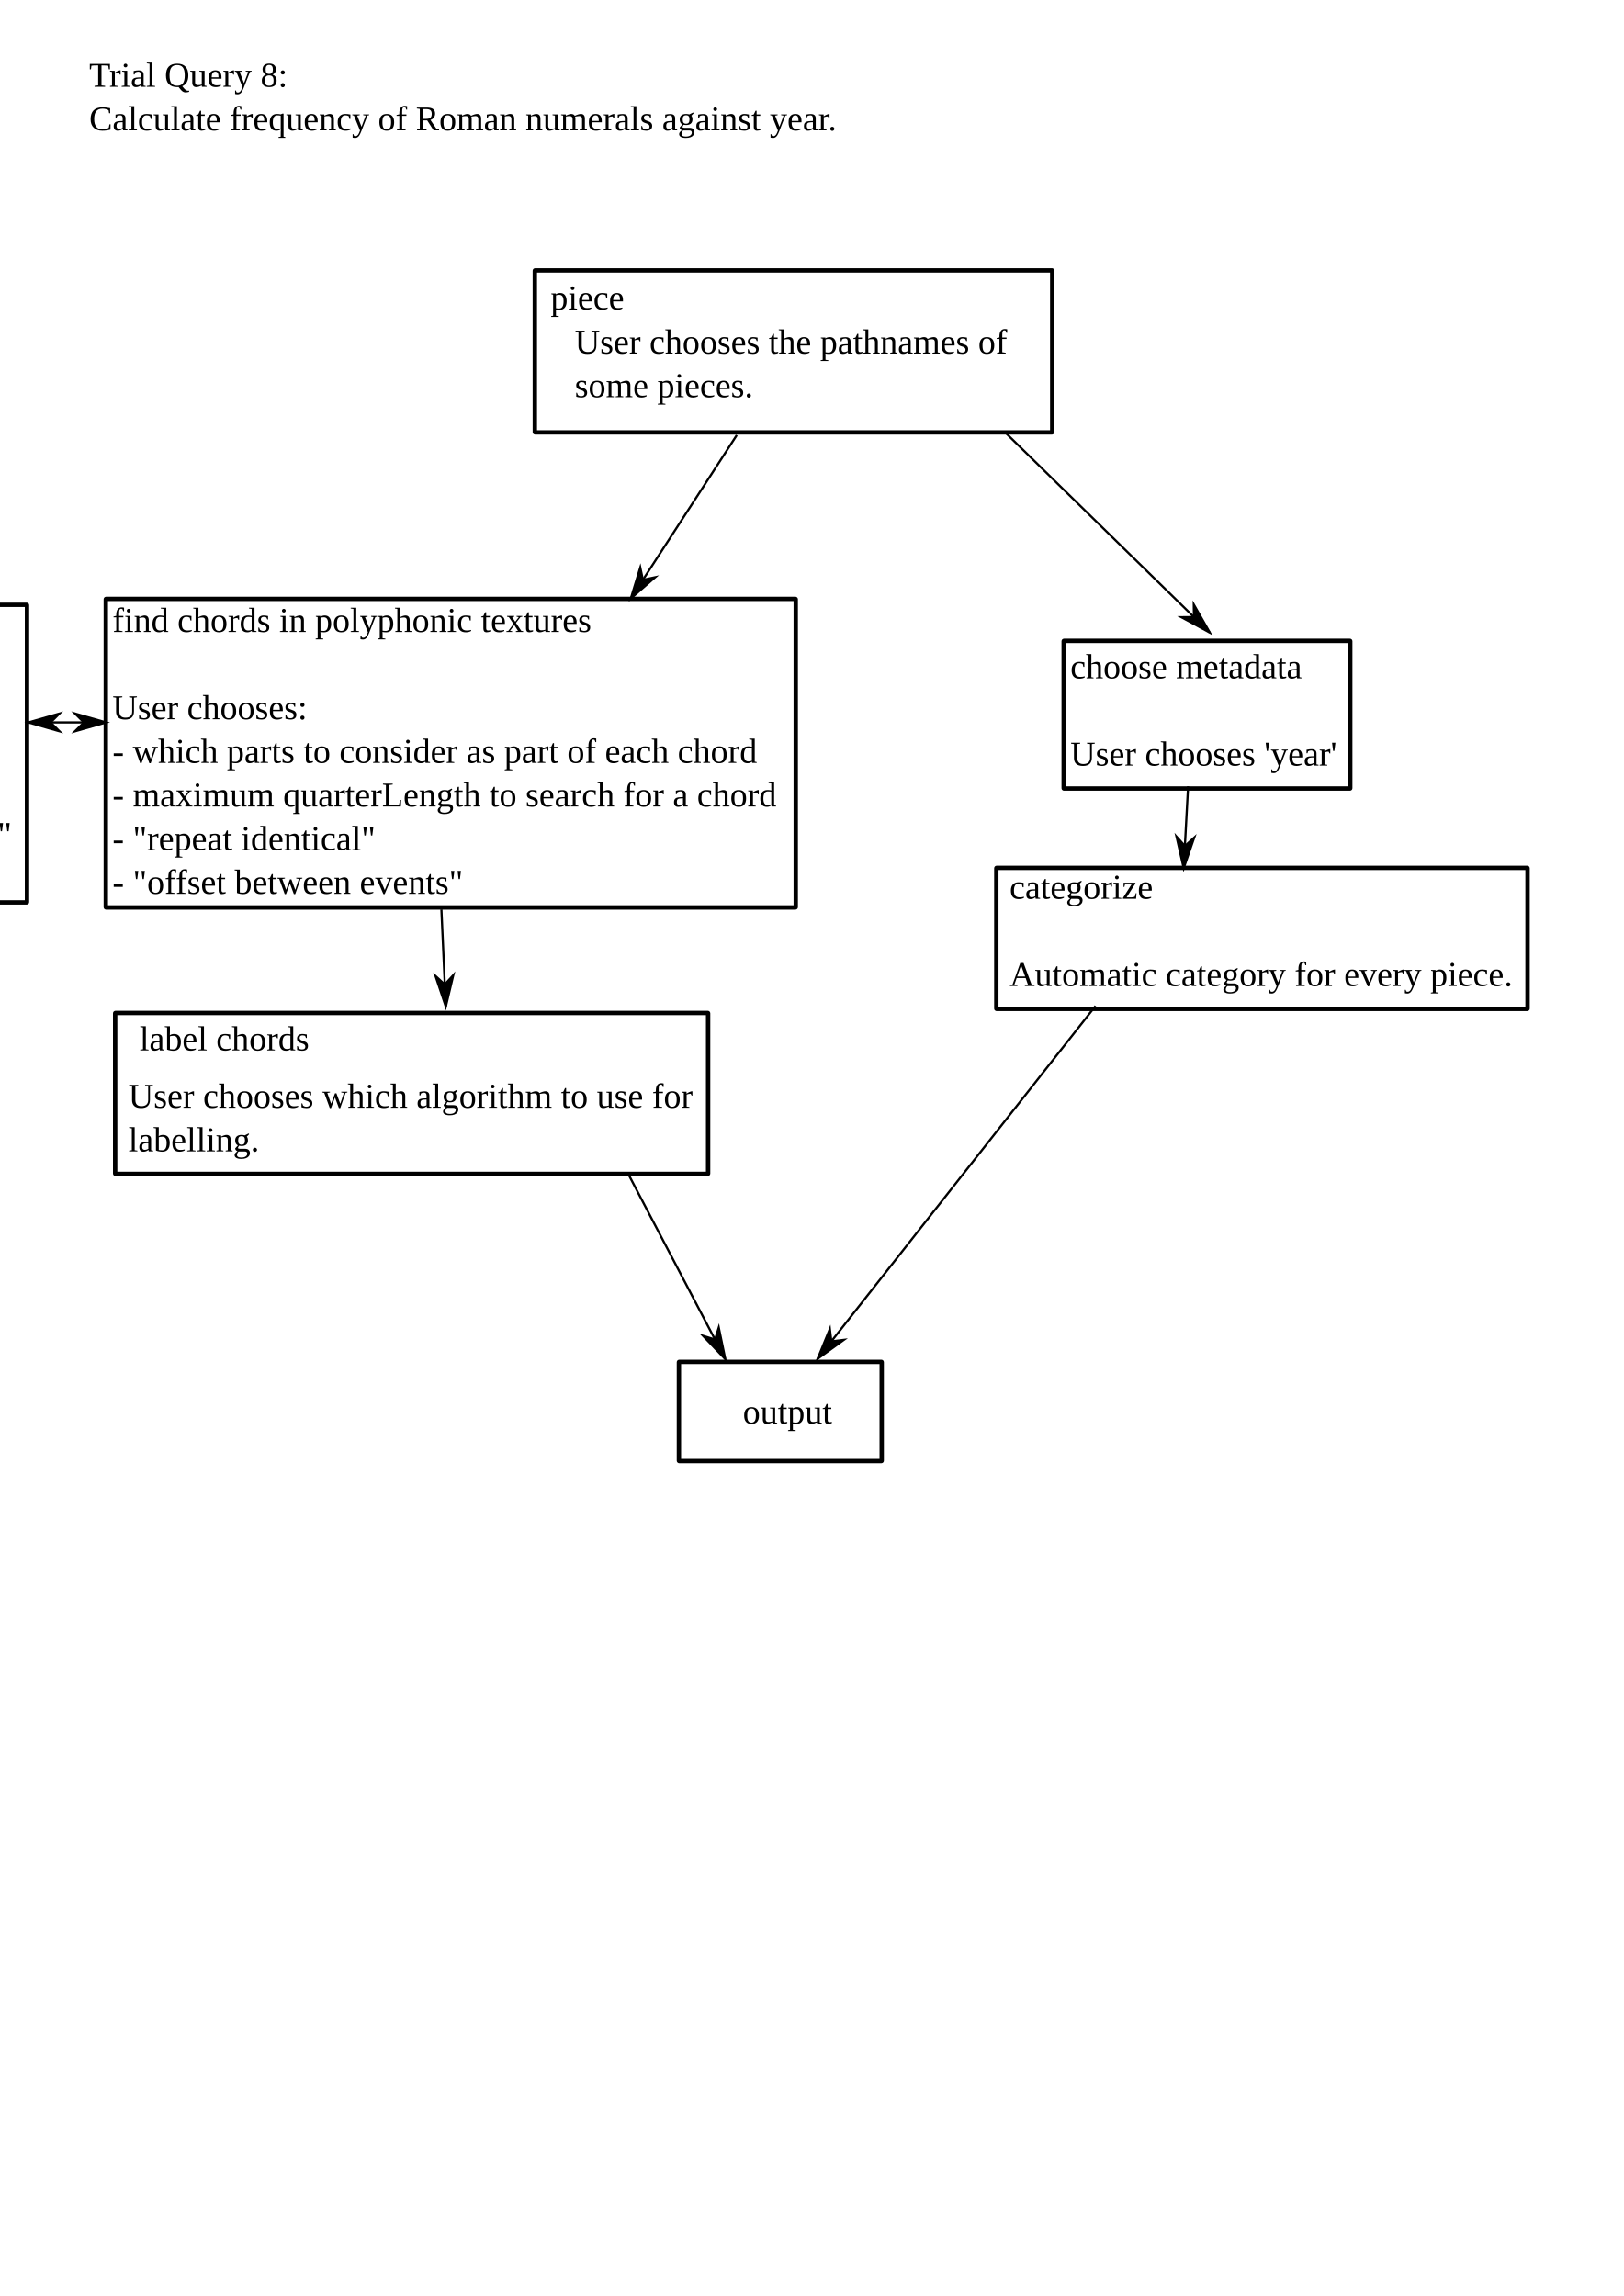
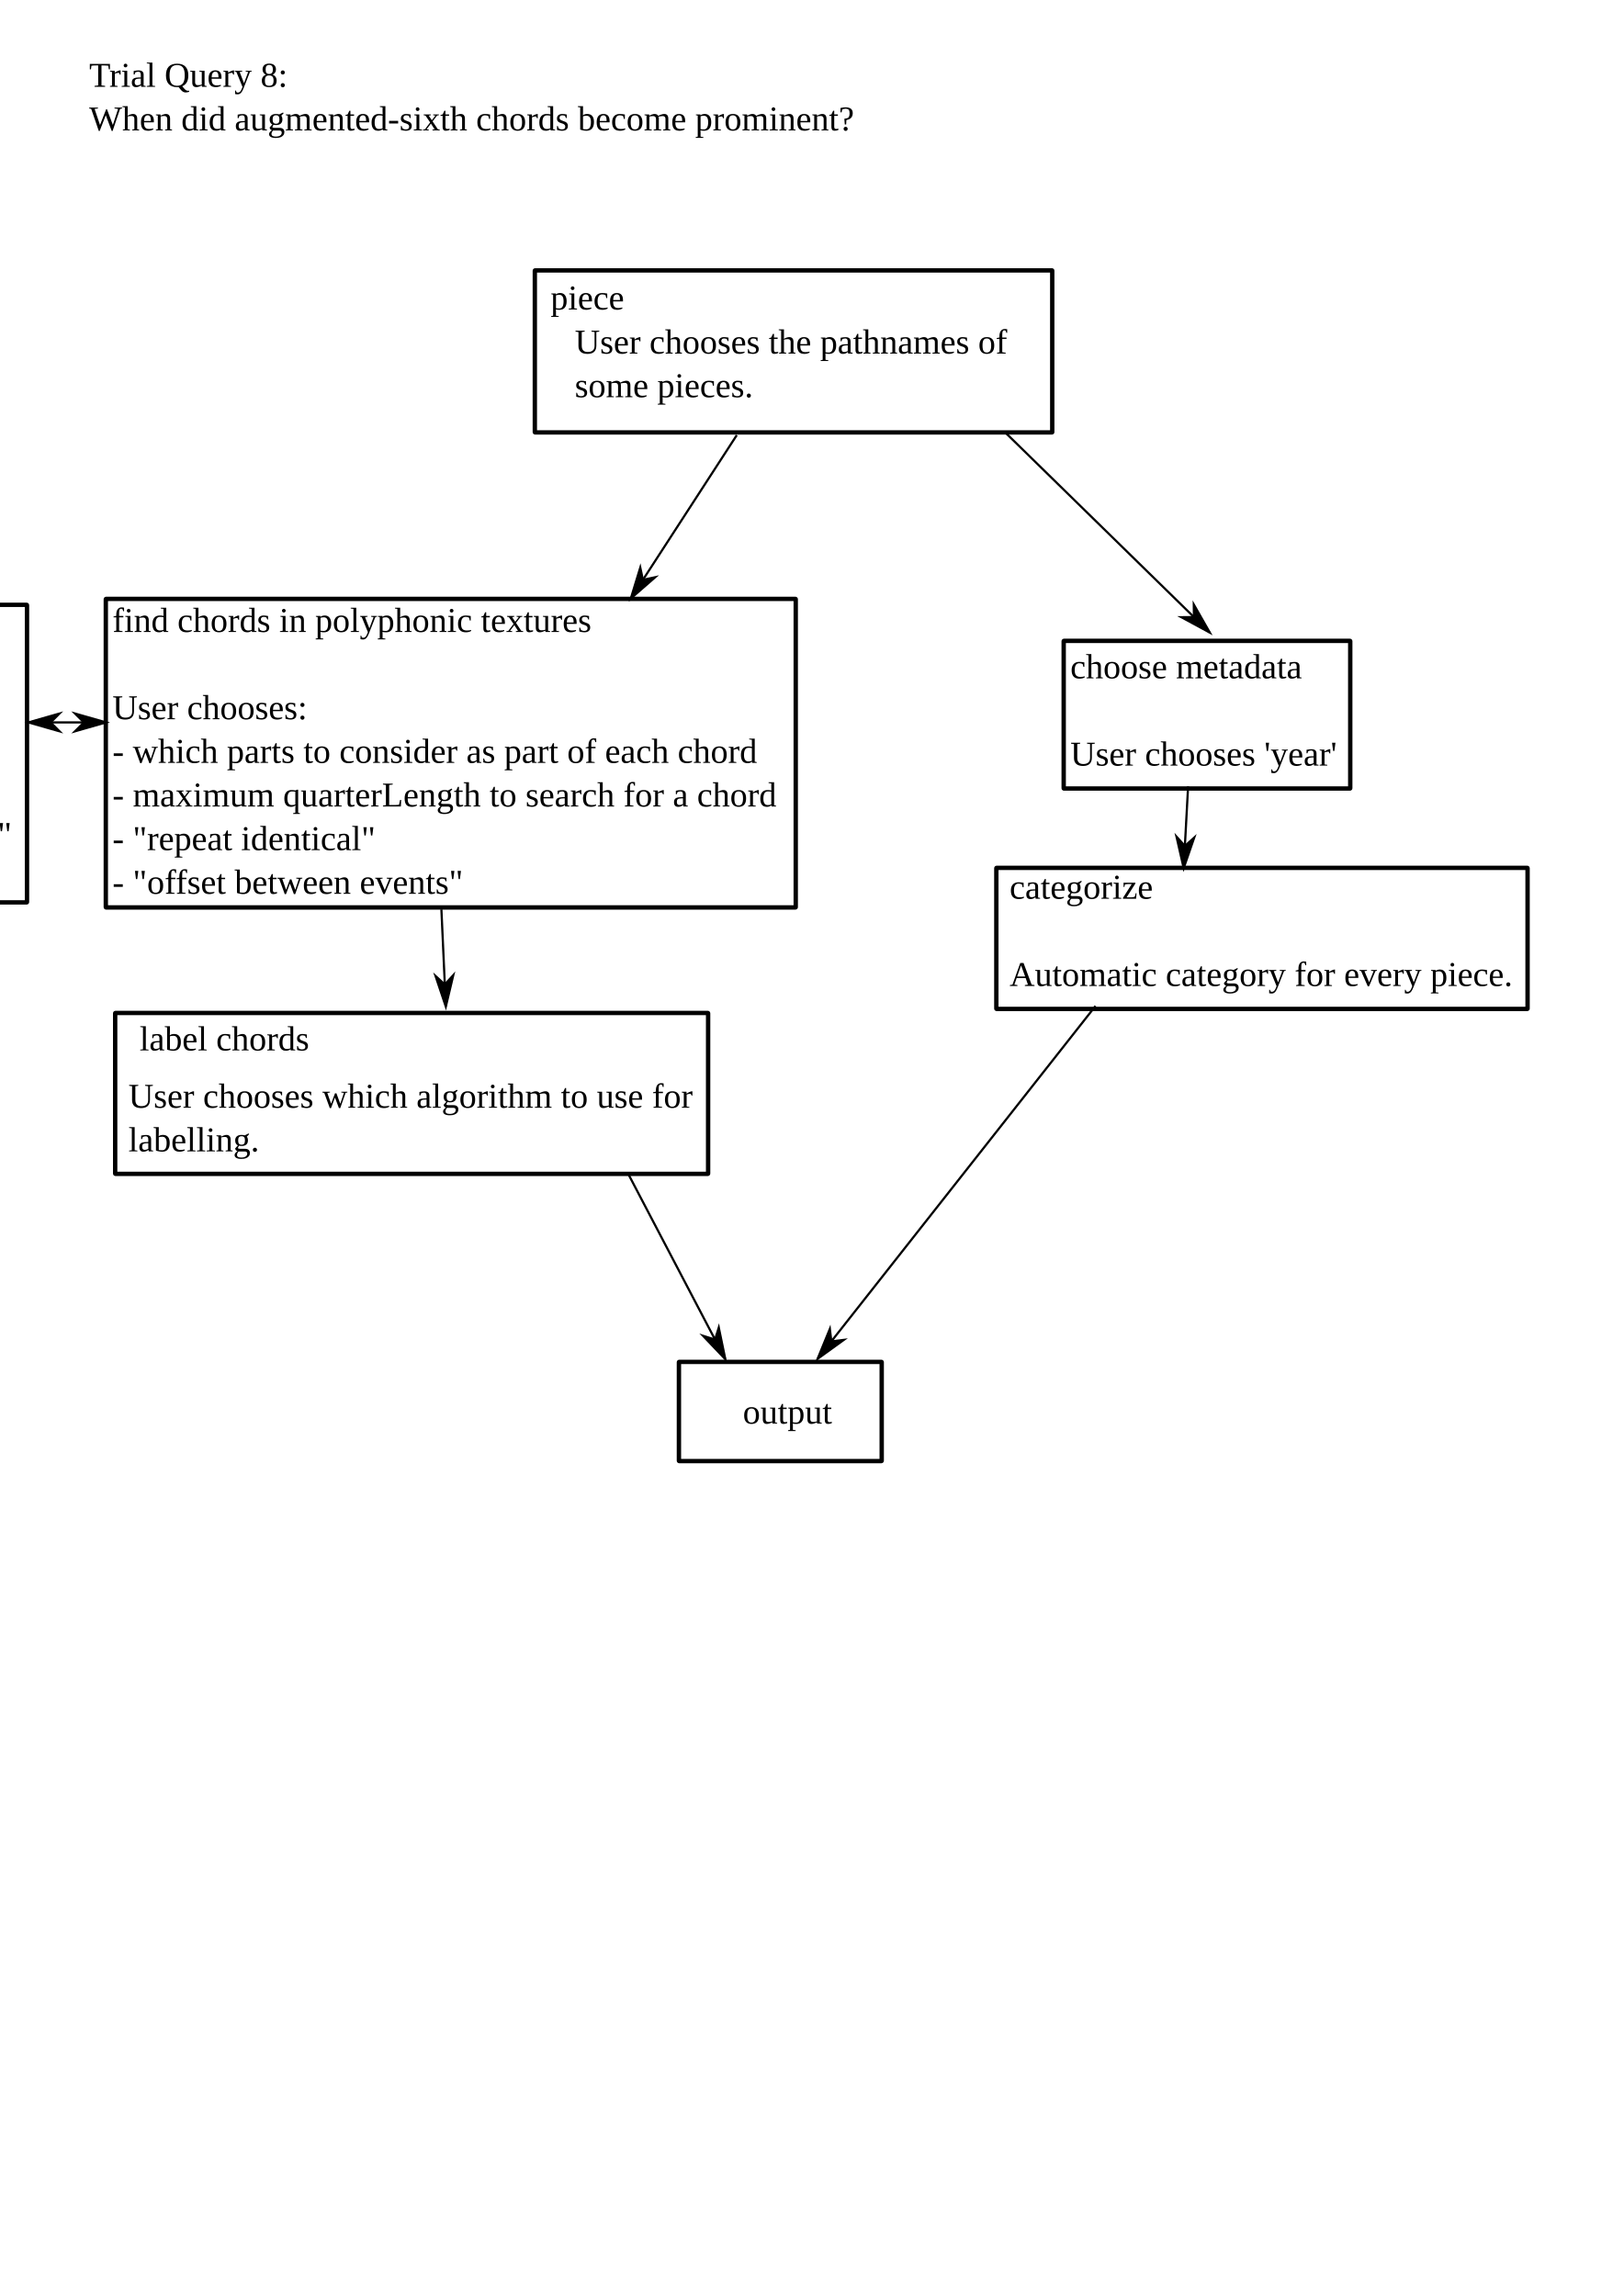
<svg xmlns="http://www.w3.org/2000/svg" width="744.094" height="1052.362" id="svg2" version="1.1">
  <defs id="defs4">
    <marker orient="auto" refY="0.0" refX="0.0" id="Arrow1Lstart" style="overflow:visible">
      <path id="path7696" d="M 0.0,0.0 L 5.0,-5.0 L -12.5,0.0 L 5.0,5.0 L 0.0,0.0 z " style="fill-rule:evenodd;stroke:#000000;stroke-width:1.0pt" transform="scale(0.8) translate(12.5,0)" />
    </marker>
    <marker orient="auto" refY="0" refX="0" id="Arrow1Lend" style="overflow:visible">
      <path id="path3959" d="M 0,0 5,-5 -12.5,0 5,5 0,0 z" style="fill-rule:evenodd;stroke:#000000;stroke-width:1pt" transform="matrix(-0.8,0,0,-0.8,-10,0)" />
    </marker>
    <marker orient="auto" refY="0" refX="0" id="marker3072" style="overflow:visible">
      <path id="path3074" d="M 0,0 5,-5 -12.5,0 5,5 0,0 z" style="fill-rule:evenodd;stroke:#000000;stroke-width:1pt" transform="matrix(-0.8,0,0,-0.8,-10,0)" />
    </marker>
    <marker orient="auto" refY="0" refX="0" id="Arrow1Lend-6" style="overflow:visible">
      <path id="path3959-2" d="M 0,0 5,-5 -12.5,0 5,5 0,0 z" style="fill-rule:evenodd;stroke:#000000;stroke-width:1pt" transform="matrix(-0.8,0,0,-0.8,-10,0)" />
    </marker>
    <marker orient="auto" refY="0" refX="0" id="marker3099" style="overflow:visible">
      <path id="path3101" d="M 0,0 5,-5 -12.5,0 5,5 0,0 z" style="fill-rule:evenodd;stroke:#000000;stroke-width:1pt" transform="matrix(-0.8,0,0,-0.8,-10,0)" />
    </marker>
    <marker orient="auto" refY="0" refX="0" id="marker3103" style="overflow:visible">
      <path id="path3105" d="M 0,0 5,-5 -12.5,0 5,5 0,0 z" style="fill-rule:evenodd;stroke:#000000;stroke-width:1pt" transform="matrix(-0.8,0,0,-0.8,-10,0)" />
    </marker>
  </defs>
  <g id="layer1">
    <text xml:space="preserve" style="font-size:16px;font-style:normal;font-variant:normal;font-weight:normal;font-stretch:normal;line-height:125%;letter-spacing:0px;word-spacing:0px;fill:#000000;fill-opacity:1;stroke:none;font-family:Liberation Serif;-inkscape-font-specification:Liberation Serif" x="40.867" y="39.78" id="text2985">
      <tspan id="tspan2987" x="40.867" y="39.78">Trial Query 8:</tspan>
-       <tspan x="40.867" y="59.78" id="tspan6233">Calculate frequency of Roman numerals against year.</tspan>
+       <tspan x="40.867" y="59.78" id="tspan6233">When did augmented-sixth chords become prominent?</tspan>
    </text>
    <g id="g3139" transform="translate(-35.59747,40.04217)">
      <rect ry="0.135" y="83.892" x="280.693" height="74.256" width="237.118" id="rect2985" style="fill:none;stroke:#000000;stroke-width:2;stroke-miterlimit:4;stroke-opacity:1;stroke-dasharray:none;stroke-dashoffset:0" />
      <text id="text2987" y="101.809" x="287.893" style="font-size:16px;font-style:normal;font-variant:normal;font-weight:normal;font-stretch:normal;line-height:125%;letter-spacing:0px;word-spacing:0px;fill:#000000;fill-opacity:1;stroke:none;font-family:Liberation Serif;-inkscape-font-specification:Liberation Serif" xml:space="preserve">
        <tspan y="101.809" x="287.893" id="tspan2989-7">piece</tspan>
      </text>
      <text id="text3029" y="122.012" x="299.005" style="font-size:16px;font-style:normal;font-variant:normal;font-weight:normal;font-stretch:normal;line-height:125%;letter-spacing:0px;word-spacing:0px;fill:#000000;fill-opacity:1;stroke:none;font-family:Liberation Serif;-inkscape-font-specification:Liberation Serif" xml:space="preserve">
        <tspan id="tspan3033" y="122.012" x="299.005">User chooses the pathnames of</tspan>
        <tspan y="142.012" x="299.005" id="tspan5023">some pieces.</tspan>
      </text>
    </g>
    <path style="fill:none;stroke:#000000;stroke-width:1px;stroke-linecap:butt;stroke-linejoin:miter;stroke-opacity:1;marker-end:url(#Arrow1Lend)" d="m 460.38,197.933 93.944,91.924" id="path3151" />
    <g id="g3119" transform="translate(-215.9226,95.61931)">
      <rect ry="0.135" y="181.611" x="56.569" height="136.371" width="171.726" id="rect3005" style="fill:none;stroke:#000000;stroke-width:2;stroke-miterlimit:4;stroke-opacity:1;stroke-dasharray:none;stroke-dashoffset:0" />
      <text id="text3007" y="202.824" x="62.629" style="font-size:16px;font-style:normal;font-variant:normal;font-weight:normal;font-stretch:normal;line-height:125%;letter-spacing:0px;word-spacing:0px;fill:#000000;fill-opacity:1;stroke:none;font-family:Liberation Serif;-inkscape-font-specification:Liberation Serif" xml:space="preserve">
        <tspan y="202.824" x="62.629" id="tspan3009">k-part simultaneity</tspan>
      </text>
      <text id="text3049" y="232.118" x="60.609" style="font-size:16px;font-style:normal;font-variant:normal;font-weight:normal;font-stretch:normal;line-height:125%;letter-spacing:0px;word-spacing:0px;fill:#000000;fill-opacity:1;stroke:none;font-family:Liberation Serif;-inkscape-font-specification:Liberation Serif" xml:space="preserve">
        <tspan y="232.118" x="60.609" id="tspan3051">User chooses:</tspan>
        <tspan id="tspan3053" y="252.118" x="60.609">- part combinations</tspan>
        <tspan id="tspan3055" y="272.118" x="60.609">- "repeat identical"</tspan>
        <tspan id="tspan3057" y="292.118" x="60.609">- "offset between events"</tspan>
        <tspan y="312.118" x="60.609" id="tspan5247">- simultaneity of what</tspan>
      </text>
    </g>
    <g id="g3109" transform="translate(-16.92259,112.9746)">
      <rect ry="0.135" y="351.316" x="69.701" height="73.741" width="271.731" id="rect3011" style="fill:none;stroke:#000000;stroke-width:2;stroke-miterlimit:4;stroke-opacity:1;stroke-dasharray:none;stroke-dashoffset:0" />
      <text id="text3013" y="368.489" x="80.873" style="font-size:16px;font-style:normal;font-variant:normal;font-weight:normal;font-stretch:normal;line-height:125%;letter-spacing:0px;word-spacing:0px;fill:#000000;fill-opacity:1;stroke:none;font-family:Liberation Serif;-inkscape-font-specification:Liberation Serif" xml:space="preserve">
        <tspan y="368.489" x="80.873" id="tspan3015">label chords</tspan>
      </text>
      <text id="text3059" y="394.753" x="75.761" style="font-size:16px;font-style:normal;font-variant:normal;font-weight:normal;font-stretch:normal;line-height:125%;letter-spacing:0px;word-spacing:0px;fill:#000000;fill-opacity:1;stroke:none;font-family:Liberation Serif;-inkscape-font-specification:Liberation Serif" xml:space="preserve">
        <tspan id="tspan3067" y="394.753" x="75.761">User chooses which algorithm to use for</tspan>
        <tspan y="414.753" x="75.761" id="tspan8347">labelling.</tspan>
      </text>
    </g>
    <path style="fill:none;stroke:#000000;stroke-width:1px;stroke-linecap:butt;stroke-linejoin:miter;stroke-opacity:1;marker-end:url(#Arrow1Lend)" d="m 337.641,199.448 -48.487,74.751" id="path3147" />
    <path style="fill:none;stroke:#000000;stroke-width:1px;stroke-linecap:butt;stroke-linejoin:miter;stroke-opacity:1;marker-end:url(#Arrow1Lend)" d="m 202.281,416.814 2.02,44.447" id="path3149" />
    <g id="g3092" transform="translate(53.53809,-110.9569)">
      <rect ry="0.135" y="735.174" x="257.589" height="45.457" width="92.934" id="rect3023" style="fill:none;stroke:#000000;stroke-width:2;stroke-miterlimit:4;stroke-opacity:1;stroke-dasharray:none;stroke-dashoffset:0" />
      <text id="text3025" y="763.459" x="286.883" style="font-size:16px;font-style:normal;font-variant:normal;font-weight:normal;font-stretch:normal;line-height:125%;letter-spacing:0px;word-spacing:0px;fill:#000000;fill-opacity:1;stroke:none;font-family:Liberation Serif;-inkscape-font-specification:Liberation Serif" xml:space="preserve">
        <tspan y="763.459" x="286.883" id="tspan3027">output</tspan>
      </text>
    </g>
    <path style="fill:none;stroke:#000000;stroke-width:1px;stroke-linecap:butt;stroke-linejoin:miter;stroke-opacity:1;marker-end:url(#marker3103)" d="M 502.046,461.078 374.767,622.702" id="path5303" />
    <path style="fill:none;stroke:#000000;stroke-width:1px;stroke-linecap:butt;stroke-linejoin:miter;stroke-opacity:1;marker-end:url(#marker3103)" d="m 287.893,538.032 44.447,84.853" id="path5875" />
    <g id="g6267" transform="translate(44,0)">
      <text id="text6237" y="310.91" x="446.487" style="font-size:16px;font-style:normal;font-variant:normal;font-weight:normal;font-stretch:normal;line-height:125%;letter-spacing:0px;word-spacing:0px;fill:#000000;fill-opacity:1;stroke:none;font-family:Liberation Serif;-inkscape-font-specification:Liberation Serif" xml:space="preserve">
        <tspan y="310.91" x="446.487" id="tspan6239">choose metadata</tspan>
        <tspan id="tspan6241" y="330.91" x="446.487" />
        <tspan id="tspan6243" y="350.91" x="446.487">User chooses 'year'</tspan>
      </text>
      <rect ry="0.135" y="293.738" x="443.457" height="67.68" width="131.32" id="rect6245" style="fill:none;stroke:#000000;stroke-width:2;stroke-miterlimit:4;stroke-opacity:1;stroke-dasharray:none;stroke-dashoffset:0" />
    </g>
    <g id="g6259" transform="translate(19.1929,1.010153)">
      <text id="text6247" y="410.915" x="443.457" style="font-size:16px;font-style:normal;font-variant:normal;font-weight:normal;font-stretch:normal;line-height:125%;letter-spacing:0px;word-spacing:0px;fill:#000000;fill-opacity:1;stroke:none;font-family:Liberation Serif;-inkscape-font-specification:Liberation Serif" xml:space="preserve">
        <tspan y="410.915" x="443.457" id="tspan6249">categorize</tspan>
        <tspan id="tspan6251" y="430.915" x="443.457" />
        <tspan y="450.915" x="443.457" id="tspan8351">Automatic category for every piece.</tspan>
      </text>
      <rect ry="0.135" y="396.773" x="437.396" height="64.65" width="243.447" id="rect6257" style="fill:none;stroke:#000000;stroke-width:2;stroke-miterlimit:4;stroke-opacity:1;stroke-dasharray:none;stroke-dashoffset:0" />
    </g>
    <path style="fill:none;stroke:#000000;stroke-width:1px;stroke-linecap:butt;stroke-linejoin:miter;stroke-opacity:1;marker-end:url(#marker3103)" d="m 544.472,360.408 -2.02,37.376" id="path6274" />
    <g id="g7139" transform="translate(0,4)">
      <text id="text7125" y="285.656" x="51.518" style="font-size:16px;font-style:normal;font-variant:normal;font-weight:normal;font-stretch:normal;line-height:125%;letter-spacing:0px;word-spacing:0px;fill:#000000;fill-opacity:1;stroke:none;font-family:Liberation Serif;-inkscape-font-specification:Liberation Serif" xml:space="preserve">
        <tspan y="285.656" x="51.518" id="tspan7127">find chords in polyphonic textures</tspan>
        <tspan id="tspan7129" y="305.656" x="51.518" />
        <tspan id="tspan7131" y="325.656" x="51.518">User chooses:</tspan>
        <tspan id="tspan7133" y="345.656" x="51.518">- which parts to consider as part of each chord</tspan>
        <tspan id="tspan7135" y="365.656" x="51.518">- maximum quarterLength to search for a chord</tspan>
        <tspan y="385.656" x="51.518" id="tspan7148">- "repeat identical"</tspan>
        <tspan y="405.656" x="51.518" id="tspan7150">- "offset between events"</tspan>
      </text>
      <rect ry="0.135" y="270.504" x="48.487" height="141.421" width="316.178" id="rect7137" style="fill:none;stroke:#000000;stroke-width:2;stroke-miterlimit:4;stroke-opacity:1;stroke-dasharray:none;stroke-dashoffset:0" />
    </g>
    <path style="fill:none;stroke:#000000;stroke-width:1px;stroke-linecap:butt;stroke-linejoin:miter;stroke-opacity:1;marker-start:url(#Arrow1Lstart);marker-end:url(#marker3103)" d="m 13.132,331.113 35.355,0" id="path7152" />
  </g>
</svg>
